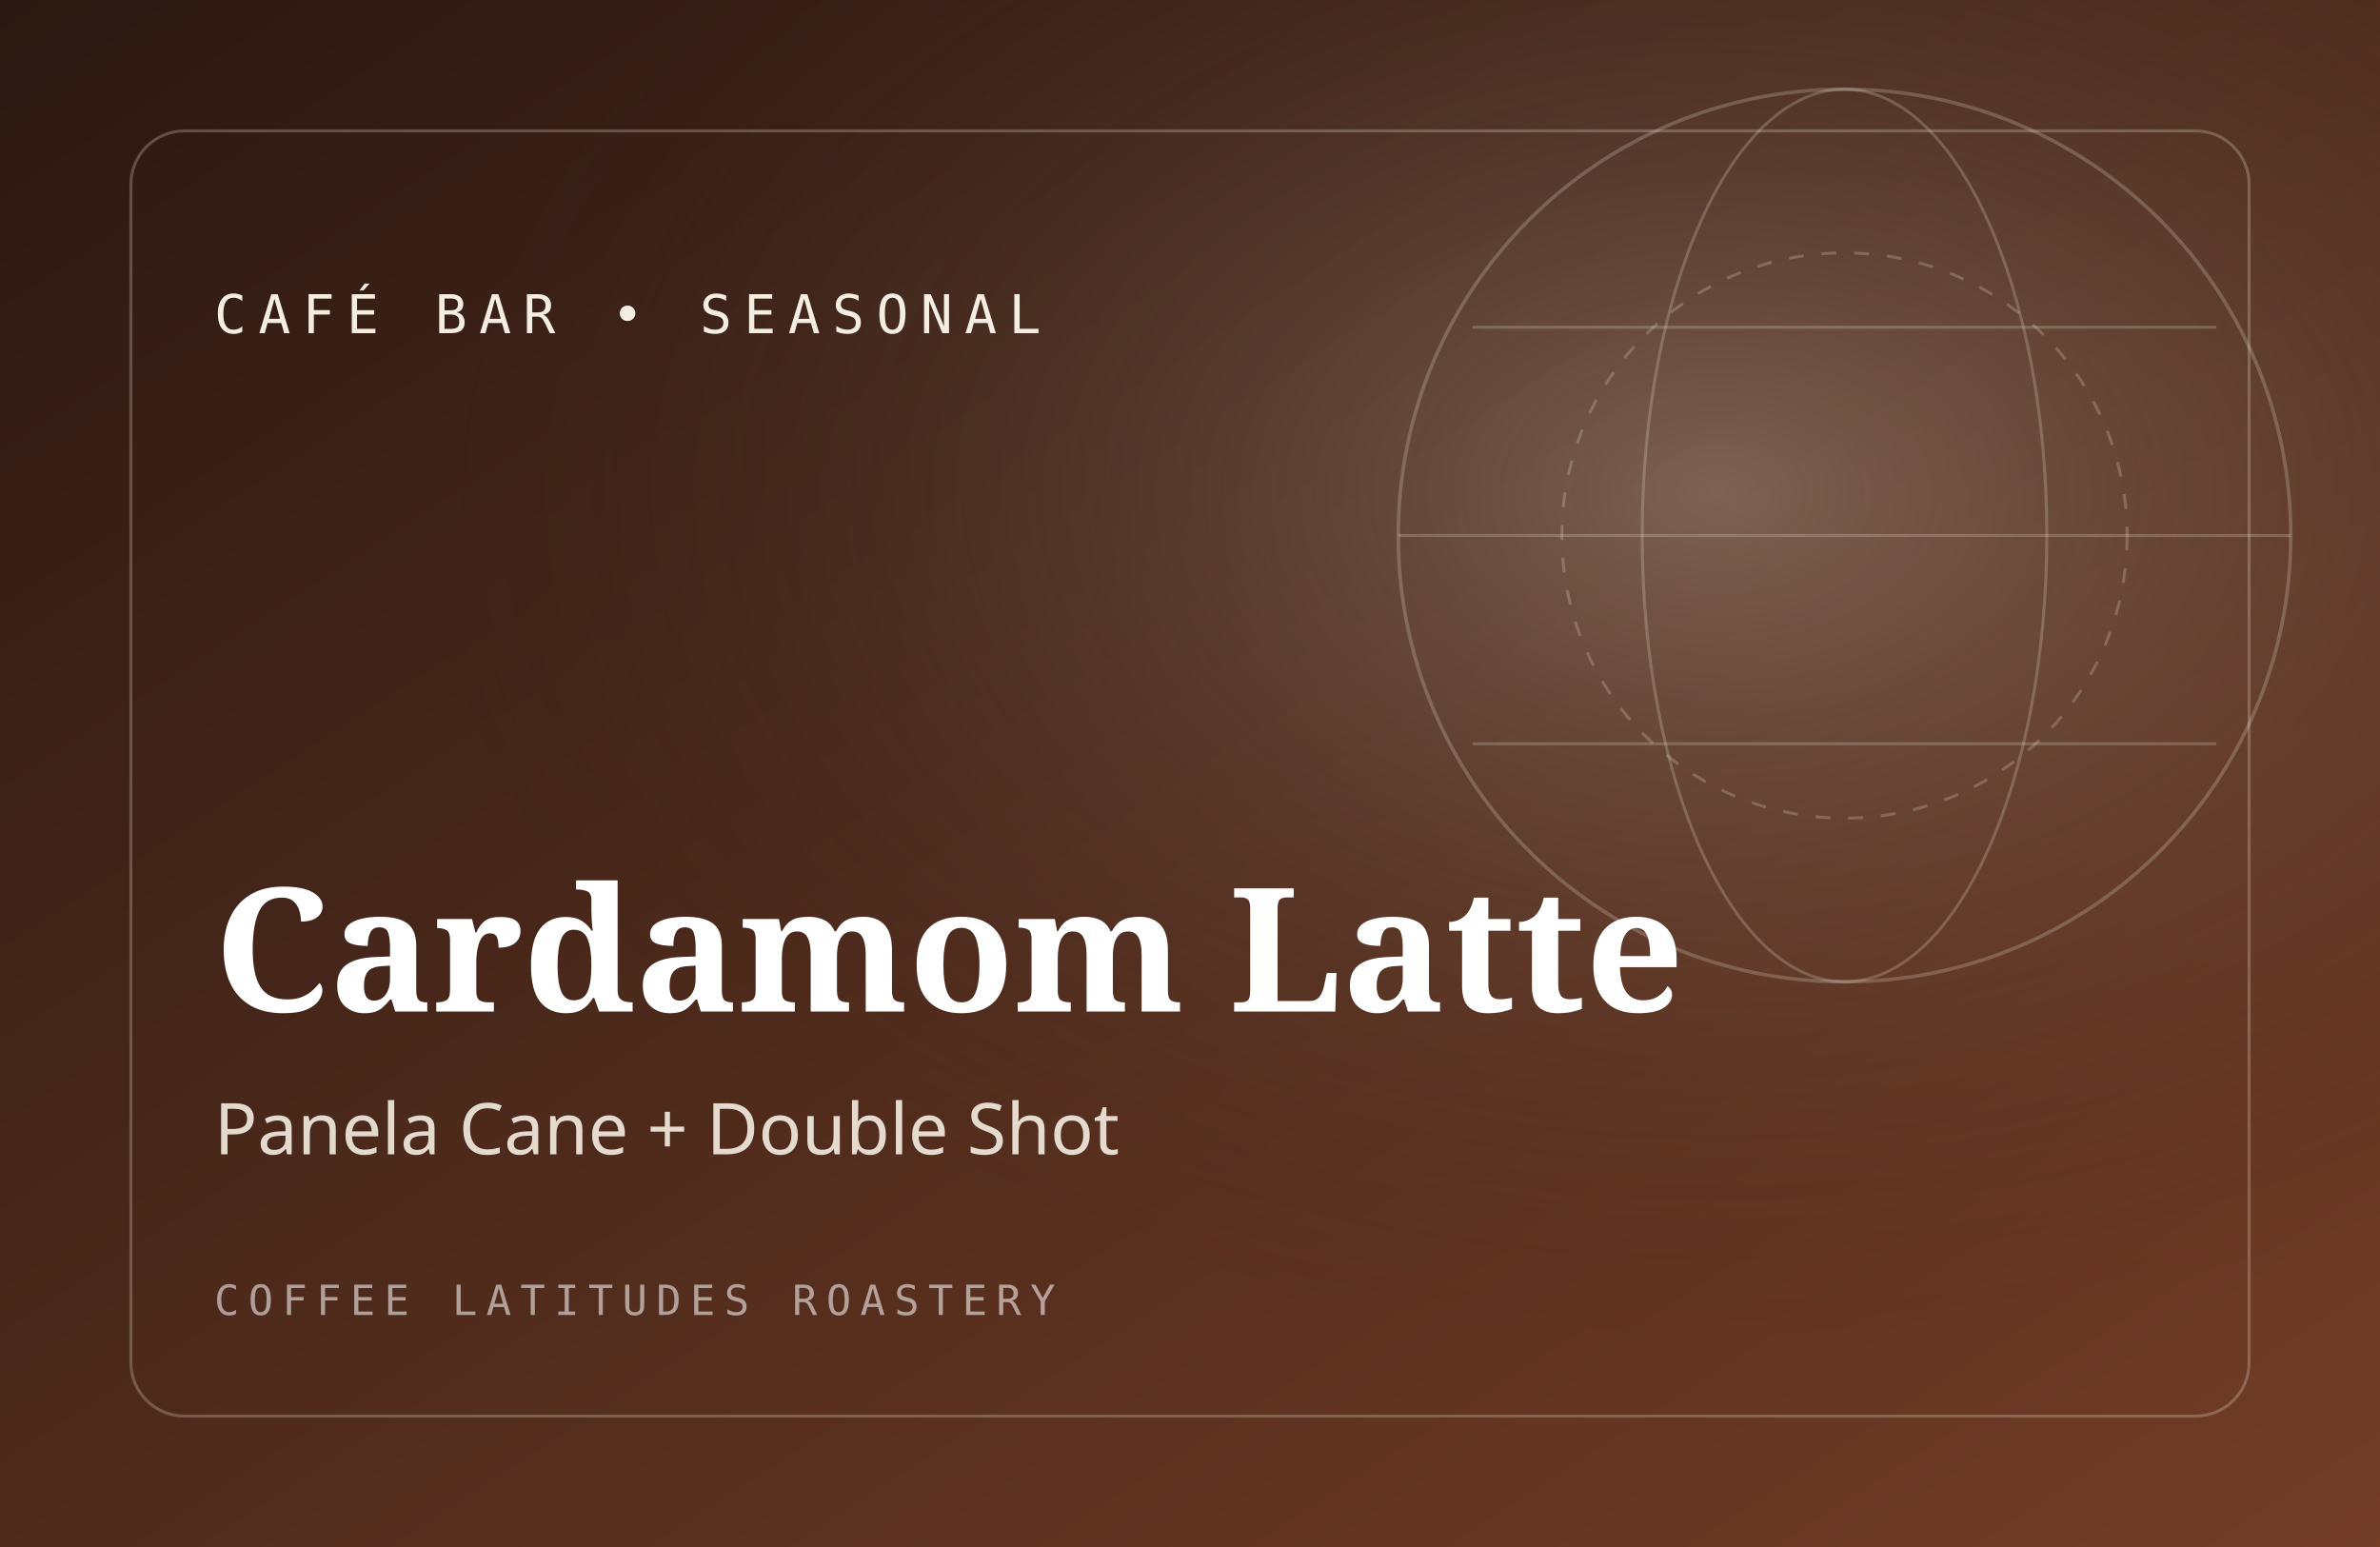
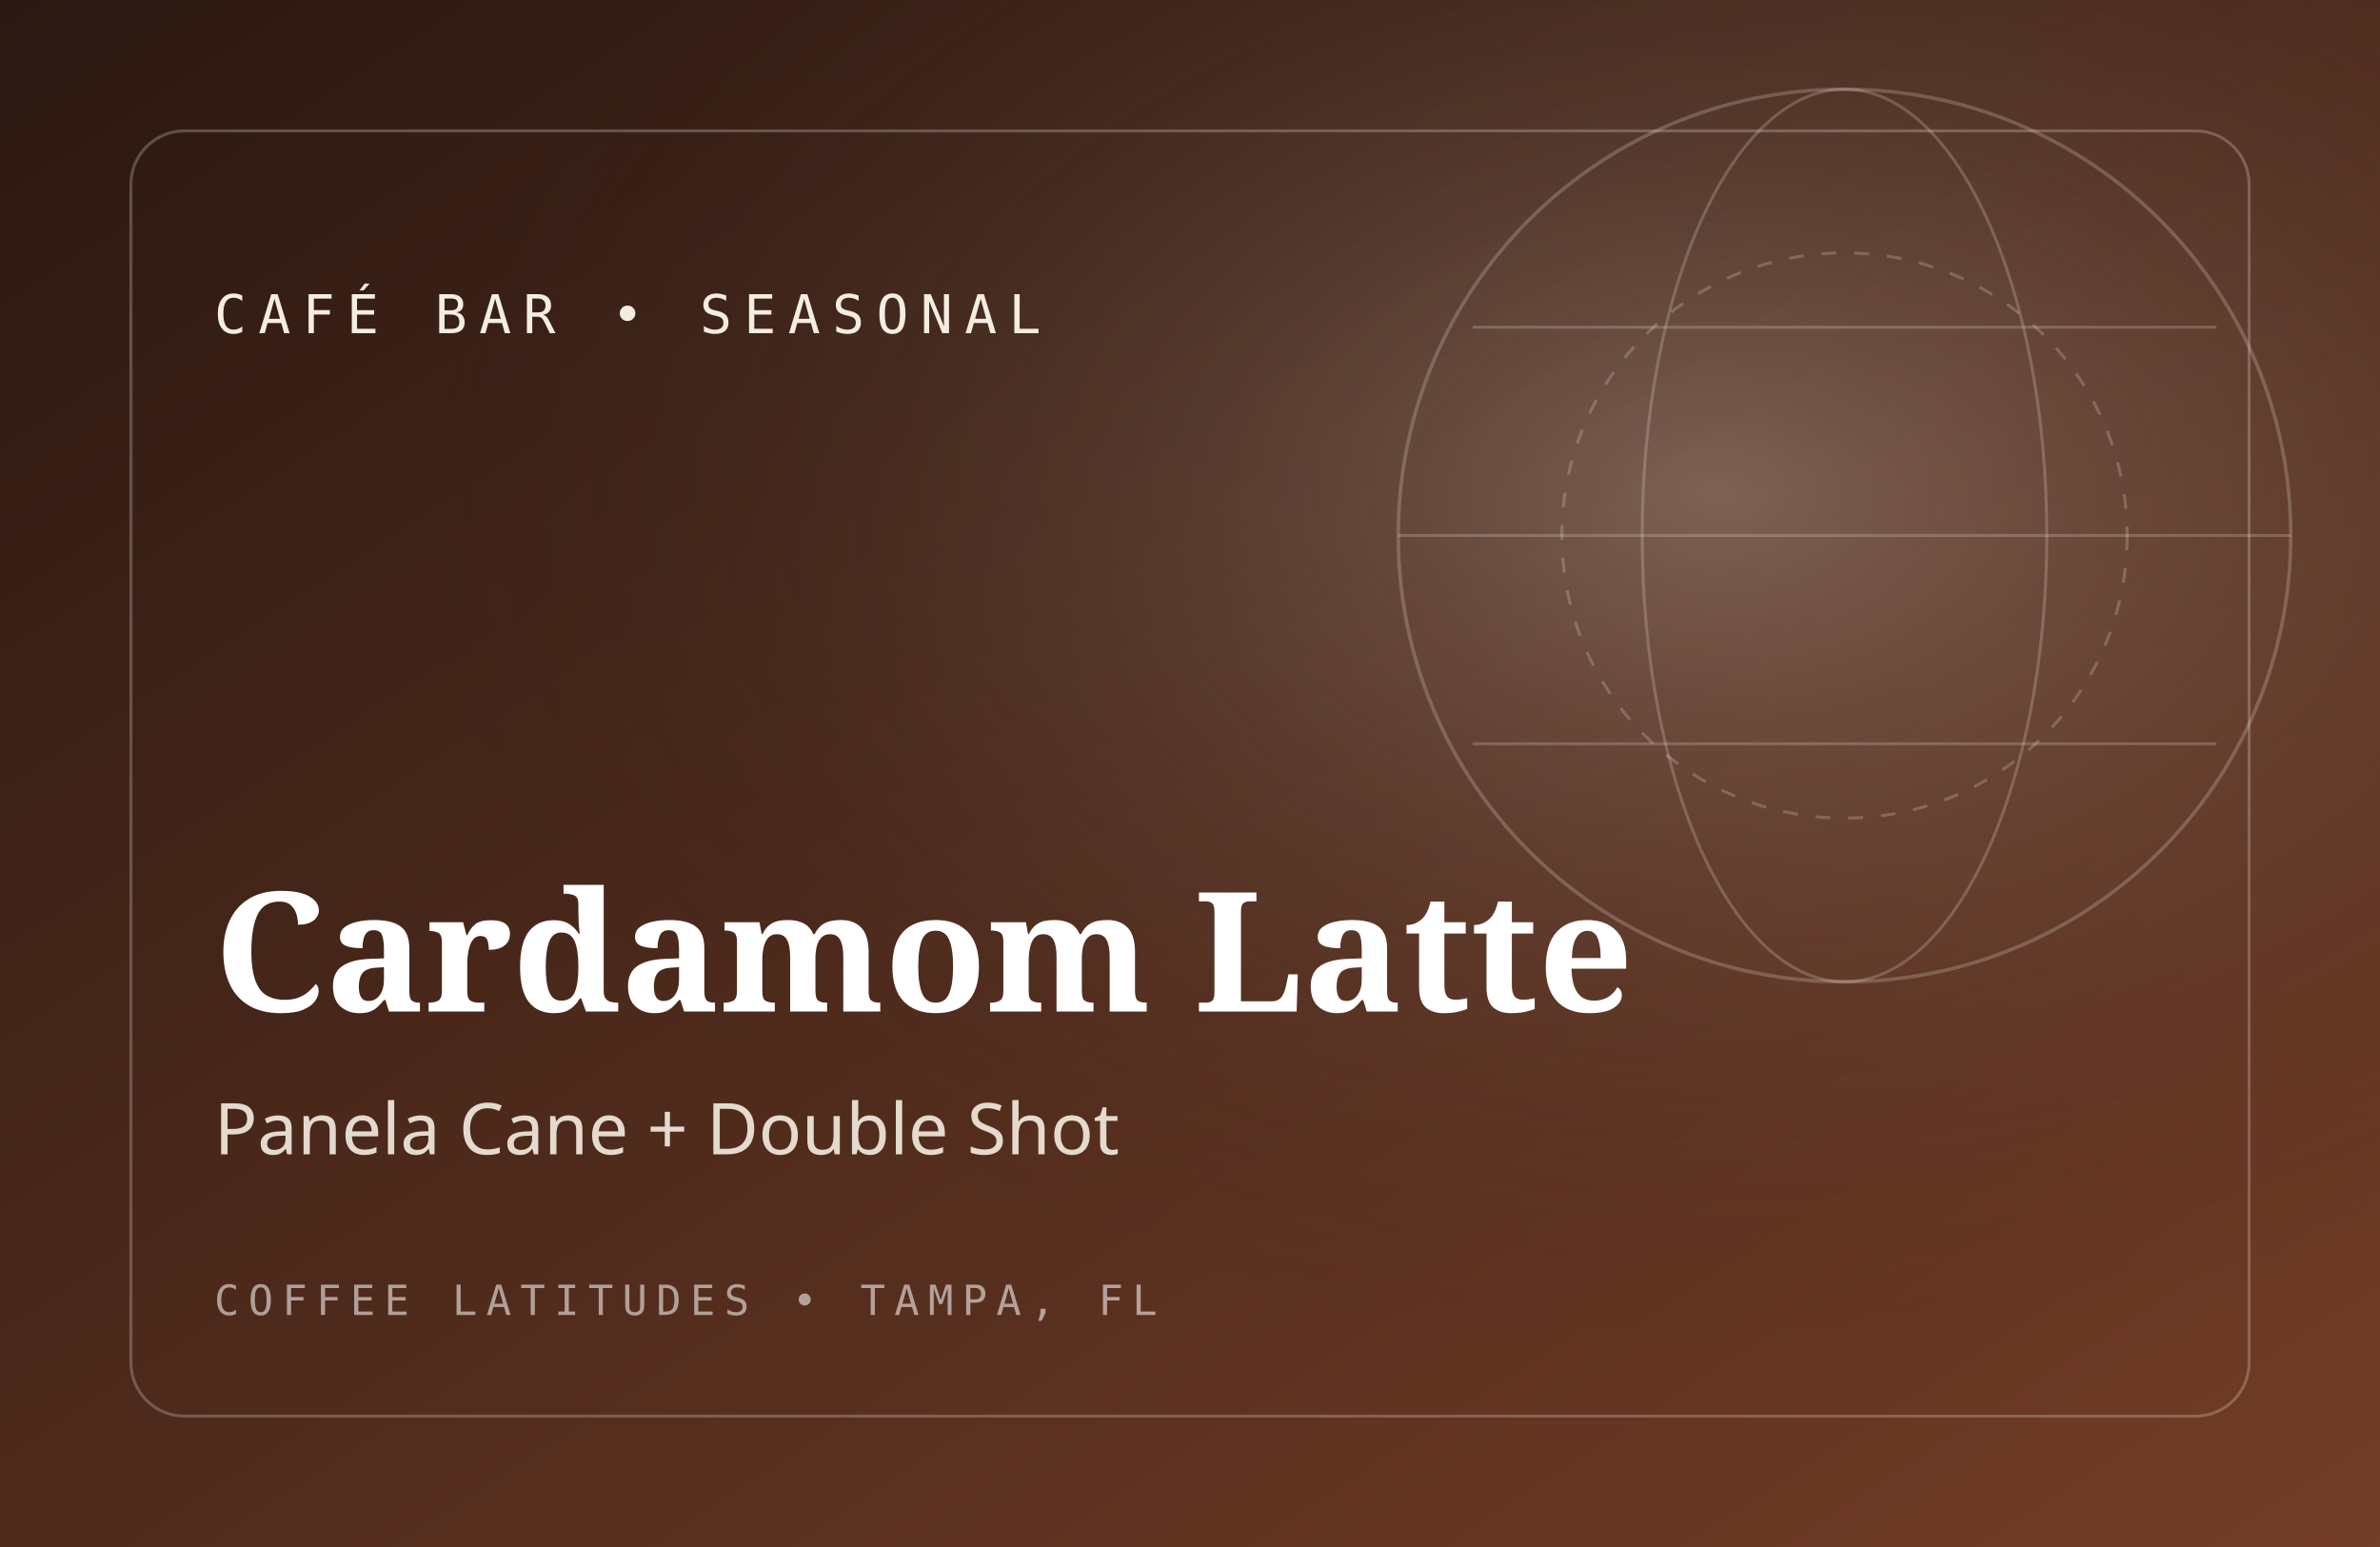
<svg xmlns="http://www.w3.org/2000/svg" viewBox="0 0 800 520" width="800" height="520">
  <defs>
    <linearGradient id="g" x1="0" y1="0" x2="1" y2="1">
      <stop offset="0%" stop-color="#2A1812" />
      <stop offset="100%" stop-color="#733D26" />
    </linearGradient>
    <radialGradient id="glow" cx="72%" cy="32%" r="55%">
      <stop offset="0%" stop-color="#F4EDE1" stop-opacity="0.28" />
      <stop offset="100%" stop-color="#2A1812" stop-opacity="0" />
    </radialGradient>
  </defs>
  <rect width="800" height="520" fill="url(#g)" />
  <rect width="800" height="520" fill="url(#glow)" />
  <g stroke="#F4EDE1" stroke-opacity="0.22" fill="none">
    <circle cx="620" cy="180" r="150" stroke-width="1.2" />
    <circle cx="620" cy="180" r="95" stroke-width="1" stroke-dasharray="5 6" />
    <ellipse cx="620" cy="180" rx="68" ry="150" stroke-width="1" />
    <path d="M470 180 H770 M495 110 H745 M495 250 H745" stroke-width="1" />
  </g>
  <rect x="44" y="44" width="712" height="432" rx="18" fill="none" stroke="#F4EDE1" stroke-opacity="0.25" stroke-width="1" />
  <text x="72" y="112" fill="#F4EDE1" font-family="ui-monospace, monospace" font-size="18" letter-spacing="4">CAFÉ BAR • SEASONAL</text>
-   <text x="72" y="340" fill="#FFFFFF" font-family="Georgia, serif" font-size="58" font-weight="600">Cardamom Latte</text>
+   <text x="72" y="340" fill="#FFFFFF" font-family="Georgia, serif" font-size="56" font-weight="600">Cardamom Latte</text>
  <text x="72" y="388" fill="#F4EDE1" font-family="system-ui, sans-serif" font-size="24" opacity="0.9">Panela Cane + Double Shot</text>
-   <text x="72" y="442" fill="#FFFFFF" opacity="0.55" font-family="ui-monospace, monospace" font-size="14" letter-spacing="3">COFFEE LATITUDES ROASTERY</text>
+   <text x="72" y="442" fill="#FFFFFF" opacity="0.55" font-family="ui-monospace, monospace" font-size="14" letter-spacing="3">COFFEE LATITUDES • TAMPA, FL</text>
</svg>
